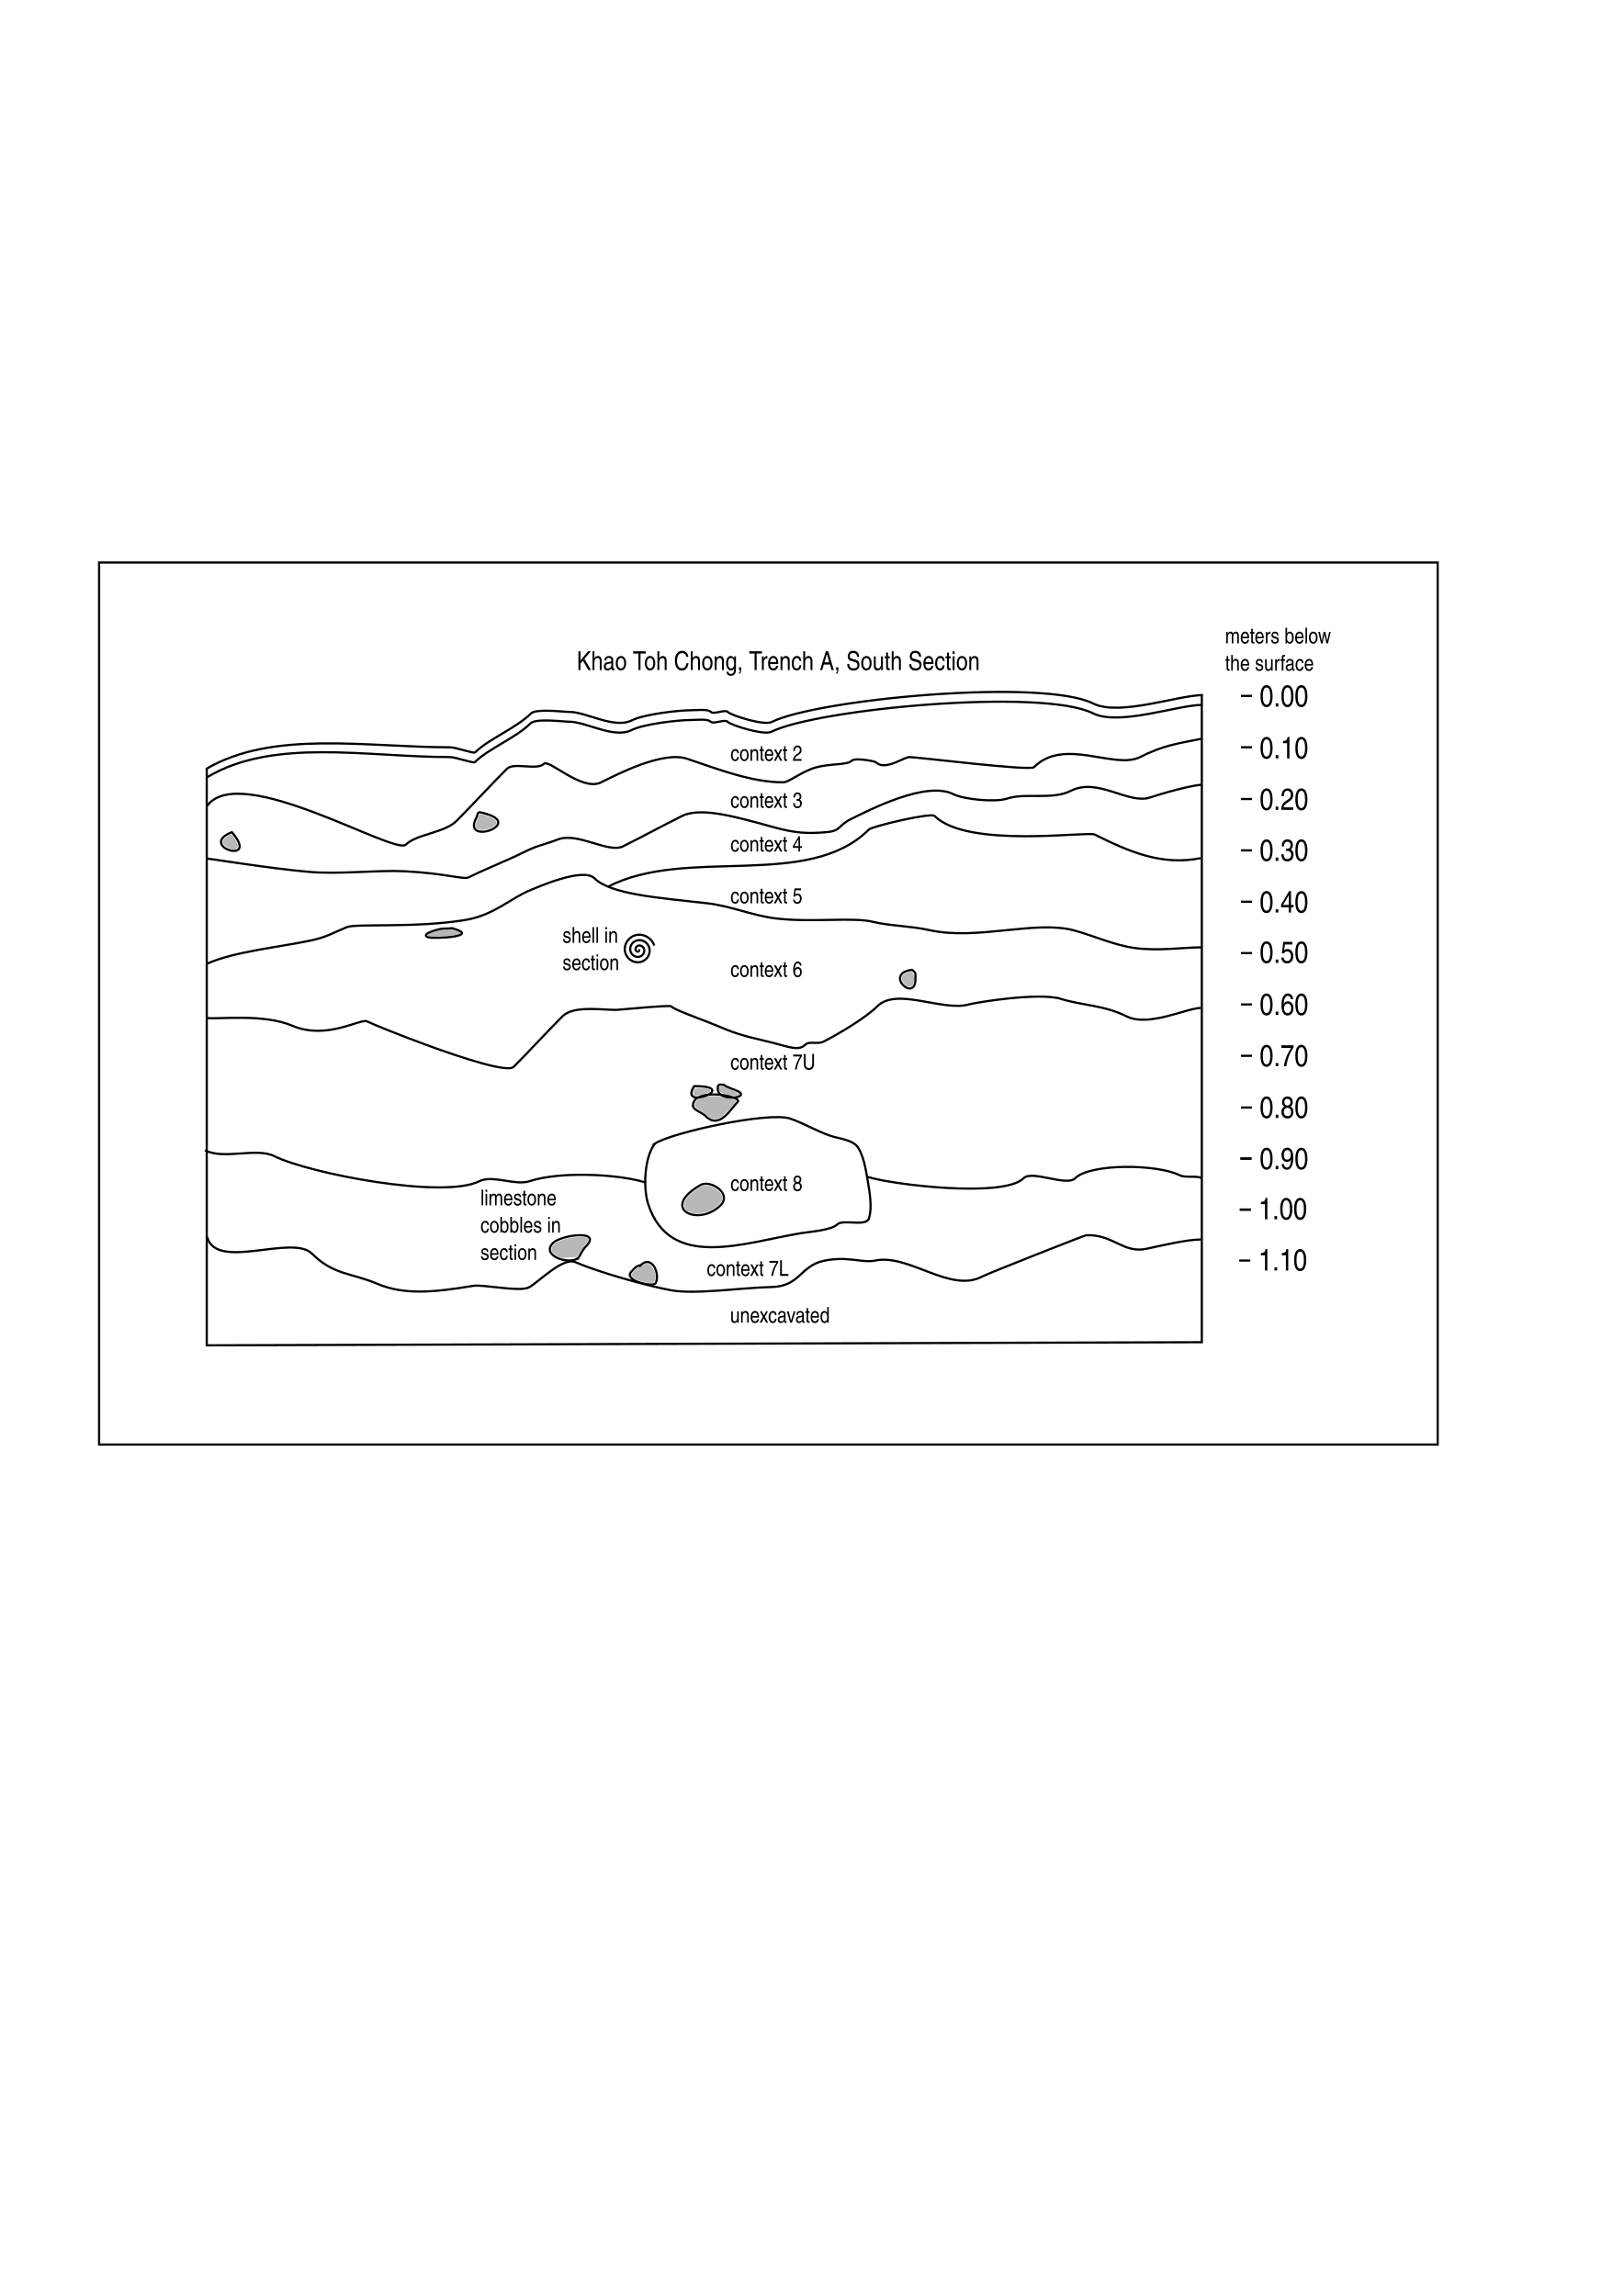
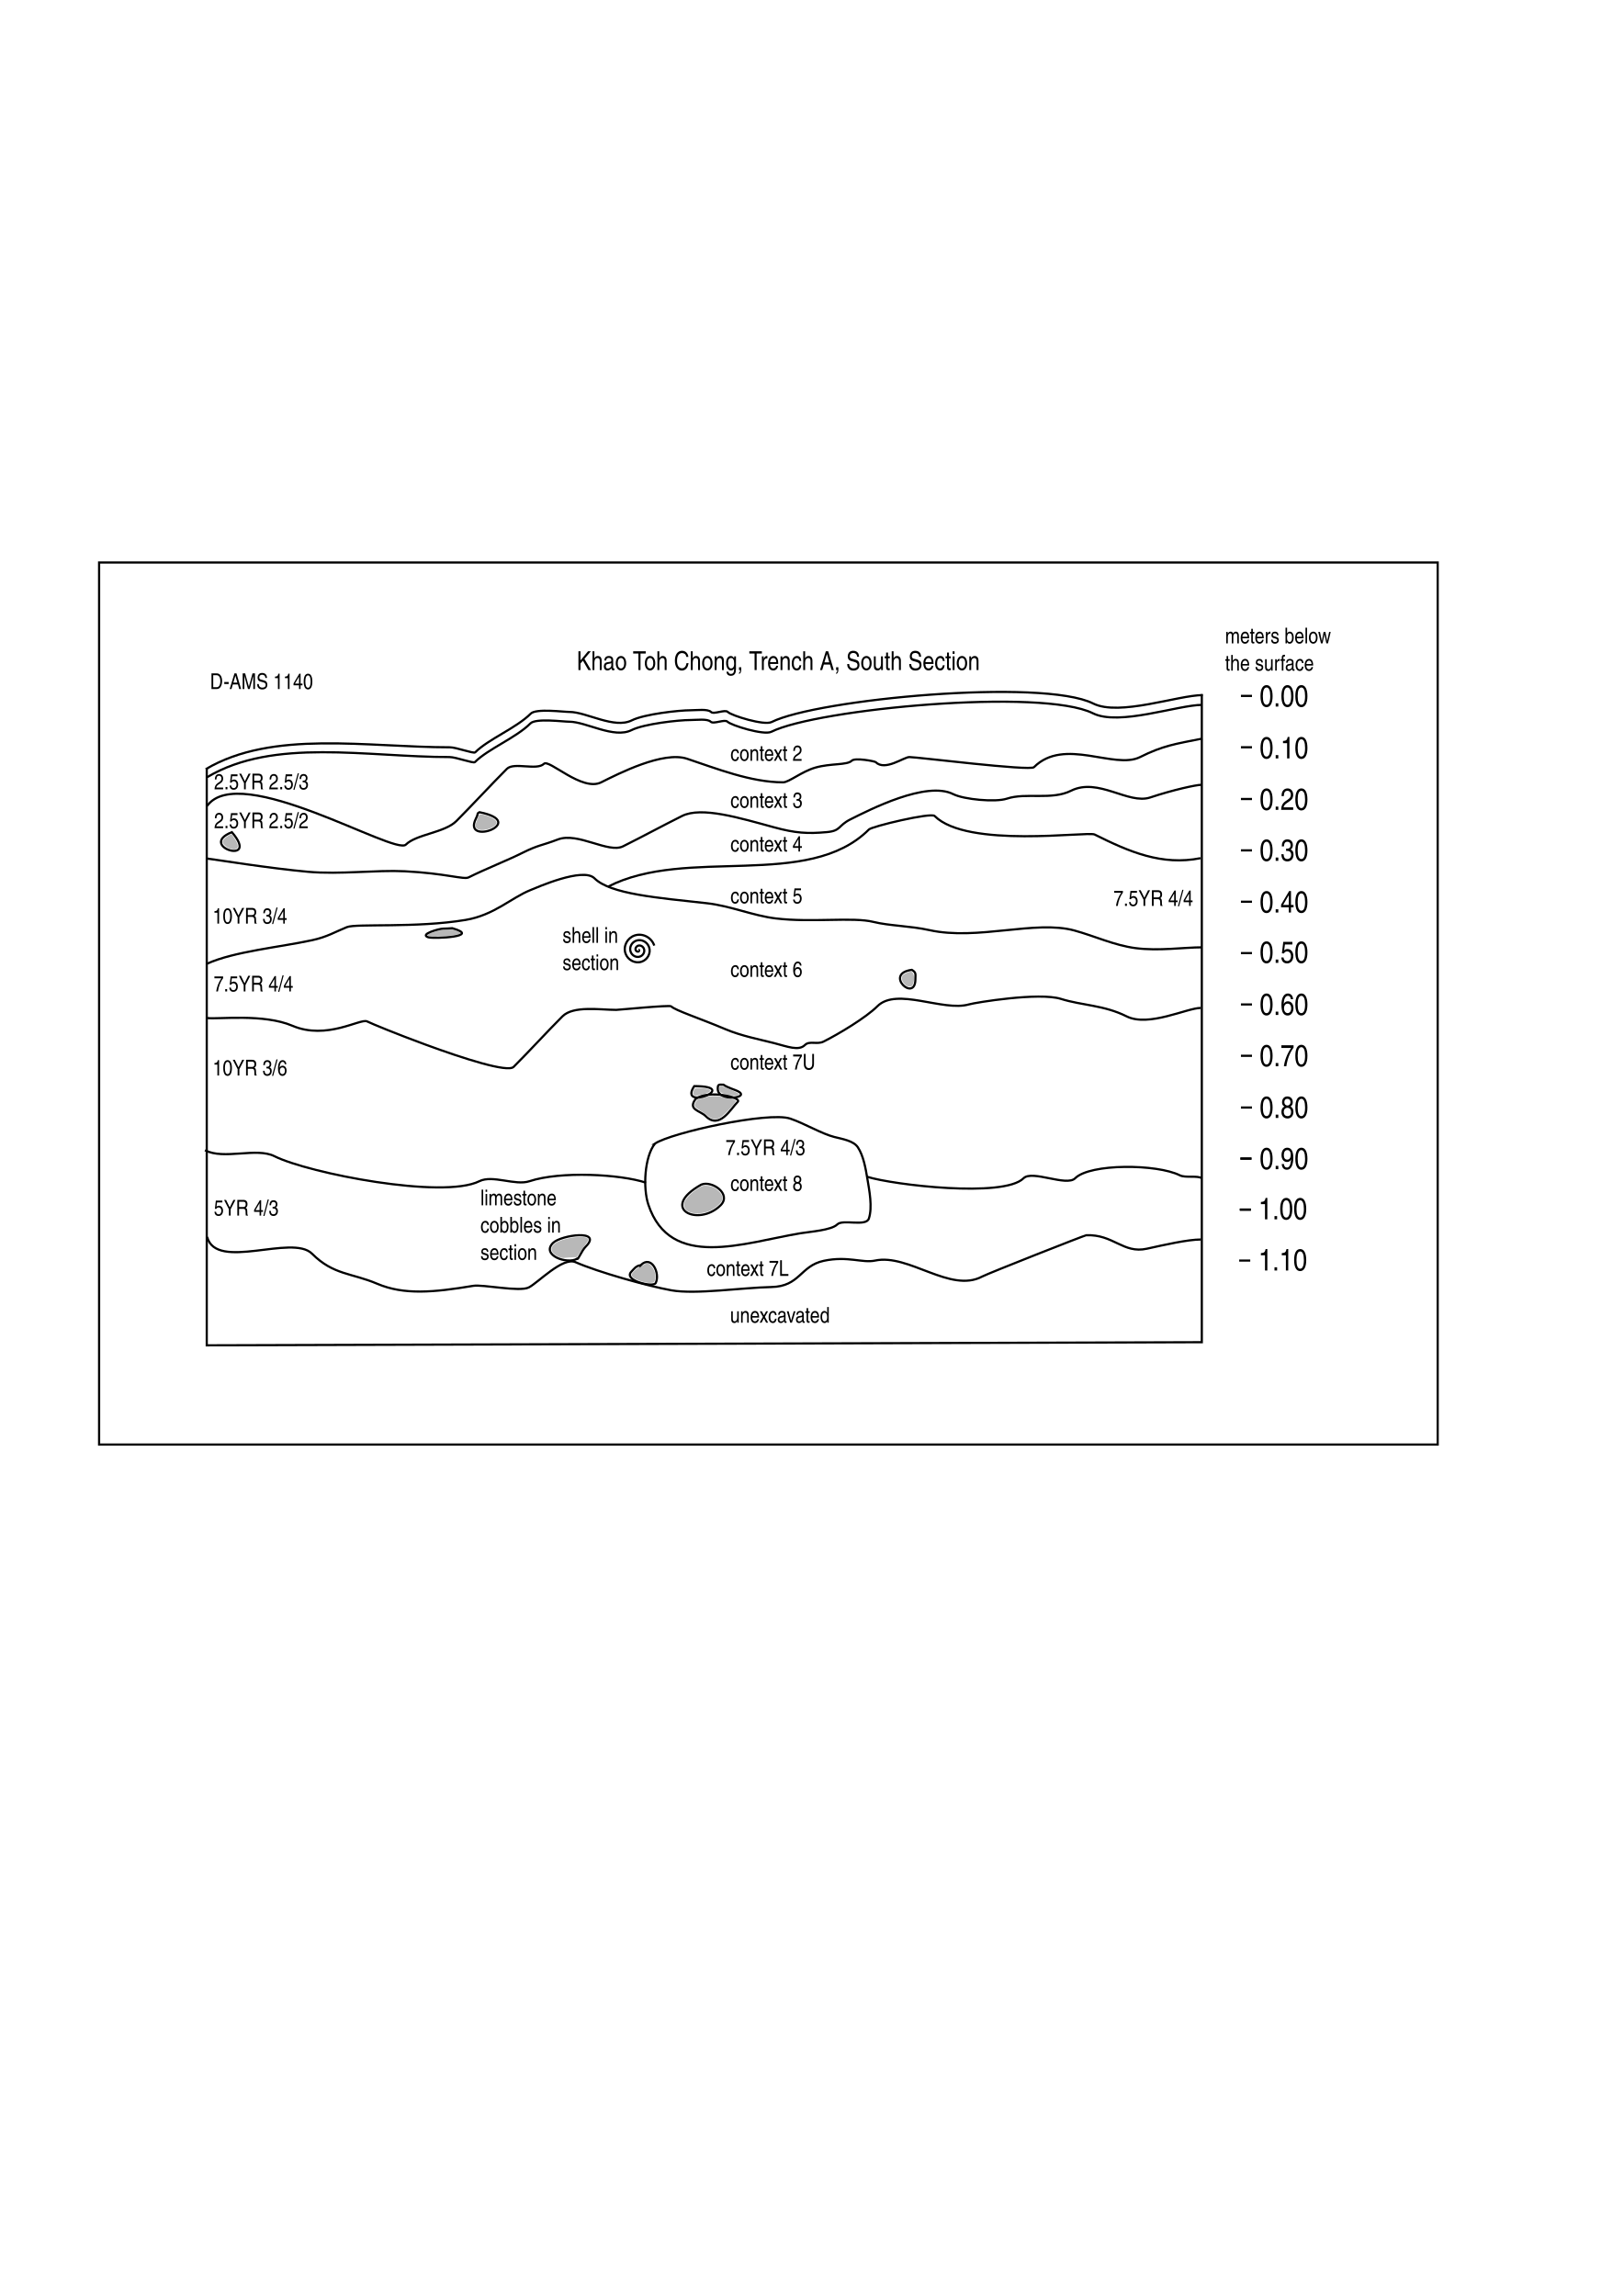
<svg xmlns="http://www.w3.org/2000/svg" width="744.094" height="1052.362" id="svg2" version="1.1" style="display:inline">
  <defs id="defs4">
    <pattern id="Strips1_1" patternTransform="translate(0,0) scale(10,10)" height="1" width="2" patternUnits="userSpaceOnUse">
      <rect id="rect4706" height="2" width="1" y="-0.5" x="0" style="fill:black;stroke:none" />
    </pattern>
    <clipPath id="clipPath3003" clipPathUnits="userSpaceOnUse">
      <path id="path3005" clip-rule="evenodd" d="m 0,0 612.72,0 0,842.16 L 0,842.16 0,0 z m 0,0 612.72,0 0,842.16 L 0,842.16 0,0 z" />
    </clipPath>
  </defs>
  <g id="layer2">
    <path style="fill:none;stroke:#000000;stroke-width:1px;stroke-linecap:butt;stroke-linejoin:miter;stroke-opacity:1" d="m 94.748,352.328 0,264.296 456.008,-1.431 0,-297.043" id="path3080" />
    <path style="fill:none;stroke:#000000;stroke-width:1px;stroke-linecap:butt;stroke-linejoin:miter;stroke-opacity:1" d="m 94.923,566.942 c 4.199,15.774 38.966,-1.417 48.062,7.679 9.827,9.827 18.105,8.772 29.863,13.778 12.275,5.226 25.827,3.997 43.996,0.961 4.477,-0.748 21.16,2.894 25.48,0.734 4.191,-2.095 15.552,-14.161 21.419,-11.576 10.134,4.466 32.804,10.887 43.91,12.886 11.106,2 32.512,-1.232 45.784,-1.495 13.273,-0.264 13.149,-9.706 24.114,-12.03 10.965,-2.324 17.651,1.144 23.434,-0.094 15.454,-3.308 34.461,15.066 49.08,7.33 2.925,-1.548 47.013,-18.914 47.703,-18.944 12.415,-0.54 16.938,8.56 27.782,6.174 7.904,-1.739 18.726,-4.226 24.809,-4.226" id="path3088" />
    <path style="fill:none;stroke:#000000;stroke-width:1px;stroke-linecap:butt;stroke-linejoin:miter;stroke-opacity:1" d="m 95.035,466.616 c 4.958,0.641 25.688,-2.116 38.973,3.541 15.757,6.709 31.198,-3.513 34.229,-1.998 2.13,1.065 13.674,5.814 26.627,10.576 17.604,6.472 37.81,12.965 40.514,10.261 7.704,-7.704 14.992,-15.764 22.38,-23.152 5.02,-5.02 17.24,-2.973 24.657,-2.973 1.105,0 24.461,-2.323 25.164,-1.619 1.869,1.869 12.627,5.306 24.789,10.441 7.495,3.164 15.523,4.655 22.333,6.402 6.155,1.58 11.315,3.74 14.186,0.868 2.051,-2.051 5.586,-0.092 8.489,-1.543 7.05,-3.525 19.535,-11.045 24.695,-16.206 8.87,-8.87 30.045,2.57 41.965,-0.848 3.01,-0.863 32.136,-5.666 42.154,-2.53 9.774,3.059 19.705,2.812 30.098,8.008 10.091,5.046 27.691,-3.859 33.956,-3.859" id="path3090" />
    <path style="fill:none;stroke:#000000;stroke-width:1px;stroke-linecap:butt;stroke-linejoin:miter;stroke-opacity:1" d="m 94.836,441.722 c 12.474,-5.631 33.353,-7.566 48.227,-10.793 6.896,-1.496 10.427,-3.779 15.914,-5.986 4.301,-1.73 31.681,0.501 54.393,-3.298 13.06,-2.184 20.929,-10.146 29.726,-13.68 2.815,-1.131 24.085,-10.643 29.326,-5.402 7.246,7.246 28.955,8.93 51.456,11.423 10.956,1.214 21.022,5.687 31.617,6.97 16.529,2.001 35.436,-0.74 44.782,1.597 7.178,1.794 16.894,1.824 25.619,3.758 22.119,4.901 48.559,-4.73 66.47,0.177 9.19,2.518 18.332,6.816 28.035,8.083 10.692,1.397 21.89,-0.366 30.617,-0.366" id="path3092" />
    <path style="fill:none;stroke:#000000;stroke-width:1px;stroke-linecap:butt;stroke-linejoin:miter;stroke-opacity:1" d="m 94.836,393.501 c 4.186,0.507 28.825,4.525 46.472,6.092 14.485,1.286 31.167,-0.908 44.158,-0.252 18.708,0.945 27.048,3.919 29.253,2.816 7.595,-3.798 17.732,-7.778 24.519,-11.171 7.645,-3.823 8.816,-3.305 16.383,-6.212 9.203,-3.535 23.148,6.511 29.921,3.125 9.483,-4.742 17.808,-9.29 27.011,-13.891 8.949,-4.474 26.435,0.911 42.183,5.19 9.827,2.67 15.266,2.996 24.161,2.199 6.589,-0.591 5.028,-2.944 10.829,-5.845 8.914,-4.457 34.758,-17.735 47.076,-11.576 4.969,2.484 19.418,3.821 24.619,2.087 8.761,-2.92 20.51,0.815 29.402,-3.631 12.438,-6.219 26.27,6.421 36.271,3.087 10.381,-3.46 21.091,-5.807 23.481,-5.807" id="path3096" />
    <path style="fill:none;stroke:#000000;stroke-width:1px;stroke-linecap:butt;stroke-linejoin:miter;stroke-opacity:1" d="m 278.596,406.421 c 36.088,-18.615 91.728,1.652 119.619,-26.239 1.405,-1.405 28.385,-7.887 30.098,-6.174 14.994,14.994 70.153,6.908 73.315,8.489 15.855,7.928 30.823,14.386 48.543,10.842" id="path3098" />
    <path style="fill:none;stroke:#000000;stroke-width:1px;stroke-linecap:butt;stroke-linejoin:miter;stroke-opacity:1" d="m 94.923,369.378 c 14.888,-20.57 86.026,22.788 91.065,17.75 4.767,-4.767 17.78,-5.432 23.152,-10.804 7.01,-7.01 15.919,-16.691 23.152,-23.924 3.216,-3.216 13.763,0.9 16.978,-2.315 2.298,-2.298 17.468,12.874 26.239,8.489 8.047,-4.023 28.431,-14.447 39.358,-10.804 13.358,4.453 29.251,10.804 43.989,10.804 2.703,0 8.53,-4.947 14.793,-6.746 7.06,-2.028 14.565,-1.042 16.696,-3.172 1.479,-1.479 10.543,0.244 10.956,0.658 4.252,4.252 12.884,-2.315 15.435,-2.315 3.809,0 55.241,6.498 57.108,4.63 13.871,-13.871 36.81,1.274 48.619,-4.63 10.499,-5.25 15.922,-5.963 28.554,-8.489" id="path3100" />
    <path style="fill:none;stroke:#000000;stroke-width:1px;stroke-linecap:butt;stroke-linejoin:miter;stroke-opacity:1" d="m 95.01,356.171 c 30.599,-18.144 73.08,-9.174 111.043,-9.174 2.879,0 10.89,3.001 11.576,2.315 6.095,-6.095 18.853,-11.135 25.467,-17.75 2.458,-2.458 14.934,-0.772 17.75,-0.772 7.776,0 20.473,7.899 28.554,3.859 5.756,-2.878 21.574,-4.63 27.011,-4.63 2.762,0 7.807,-0.682 9.261,0.772 1.286,1.286 6.431,-1.286 7.717,0 1.688,1.688 16.664,6.331 20.065,4.63 20.908,-10.454 124.042,-20.169 147.401,-8.489 11.94,5.97 39.002,-3.859 50.163,-3.859" id="path3102" />
    <path style="fill:none;stroke:#000000;stroke-width:1px;stroke-linecap:butt;stroke-linejoin:miter;stroke-opacity:1" d="m 94.286,352.554 c 30.599,-18.144 73.939,-10.033 111.901,-10.033 2.879,0 10.89,3.001 11.576,2.315 6.095,-6.095 18.853,-11.135 25.467,-17.75 2.458,-2.458 14.934,-0.772 17.75,-0.772 7.776,0 20.473,7.899 28.554,3.859 5.756,-2.878 21.574,-4.63 27.011,-4.63 2.762,0 7.807,-0.682 9.261,0.772 1.286,1.286 6.431,-1.286 7.717,0 1.688,1.688 16.664,6.331 20.065,4.63 20.908,-10.454 124.042,-20.169 147.401,-8.489 11.94,5.97 39.002,-3.859 50.163,-3.859" id="path3102-1" />
    <path style="fill:none;stroke:#000000;stroke-width:1px;stroke-linecap:butt;stroke-linejoin:miter;stroke-opacity:1" id="path3193" d="m 292.638,435.37 c 0.361,-0.098 0.311,0.438 0.163,0.599 -0.398,0.438 -1.088,0.152 -1.362,-0.272 -0.491,-0.759 -0.038,-1.741 0.708,-2.125 1.095,-0.564 2.405,0.074 2.888,1.144 0.644,1.426 -0.185,3.073 -1.58,3.651 -1.755,0.728 -3.743,-0.296 -4.414,-2.016 -0.813,-2.083 0.406,-4.414 2.452,-5.177 2.411,-0.899 5.086,0.516 5.94,2.888 0.986,2.738 -0.626,5.758 -3.324,6.703 -3.066,1.074 -6.431,-0.736 -7.466,-3.76 -1.161,-3.393 0.846,-7.103 4.196,-8.229 3.72,-1.249 7.776,0.955 8.992,4.632" />
    <path style="fill:none;stroke:#000000;stroke-width:1px;stroke-linecap:butt;stroke-linejoin:miter;stroke-opacity:1" d="m 106.265,381.42 c 13.313,15.568 -16.177,6.471 0,0 z" id="path3197" />
    <path style="fill:none;stroke:#000000;stroke-width:1px;stroke-linecap:butt;stroke-linejoin:miter;stroke-opacity:1" d="m 219.724,372.265 c -1.445,0.899 -0.186,0.045 -1.635,2.943 -6.474,12.948 24.677,1.666 1.635,-2.943 z" id="path3199" />
    <path style="fill:none;stroke:#000000;stroke-width:1px;stroke-linecap:butt;stroke-linejoin:miter;stroke-opacity:1" d="m 318.142,497.821 c -7.742,11.809 22.08,0 0,0 z" id="path3201" />
    <path style="fill:none;stroke:#000000;stroke-width:1px;stroke-linecap:butt;stroke-linejoin:miter;stroke-opacity:1" d="m 331.547,497.167 c -2.312,-0.126 -2.616,-0.124 -2.616,1.962 0,6.124 15.402,4.104 9.155,0.981 -1.271,-0.636 -4.808,-1.644 -6.539,-2.943 z" id="path3203" />
    <path style="fill:none;stroke:#000000;stroke-width:1px;stroke-linecap:butt;stroke-linejoin:miter;stroke-opacity:1" d="m 318.796,503.707 c -3.806,4.973 1.991,5.261 4.578,7.847 6.321,6.321 11.422,-3.248 14.714,-6.539 2.039,-2.039 -13.42,-5.711 -19.291,-1.308 z" id="path3205" />
    <path style="fill:none;stroke:#000000;stroke-width:1px;stroke-linecap:butt;stroke-linejoin:miter;stroke-opacity:1" d="m 321.411,542.943 c -19.741,11.048 -1.347,19.657 8.828,9.482 5.151,-5.151 -3.932,-11.44 -8.828,-9.482 z" id="path3207" />
    <path style="fill:none;stroke:#000000;stroke-width:1px;stroke-linecap:butt;stroke-linejoin:miter;stroke-opacity:1" d="m 264.519,576.91 c 0.258,1.007 1.938,-3.573 3.924,-5.558 7.965,-7.965 -11.316,-5.36 -15.041,-1.635 -5.57,5.57 6.508,9.959 11.117,7.193 z" id="path3209" />
    <path style="fill:none;stroke:#000000;stroke-width:1px;stroke-linecap:butt;stroke-linejoin:miter;stroke-opacity:1" d="m 293.619,579.891 c -2.278,0.287 -3.267,1.959 -4.251,2.943 -4.04,4.04 10.01,7.445 11.117,5.232 2.184,-4.367 -1.914,-13.126 -6.866,-8.174 z" id="path3211" />
    <path style="fill:none;stroke:#000000;stroke-width:1px;stroke-linecap:butt;stroke-linejoin:miter;stroke-opacity:1" d="m 417.867,444.525 c -13.096,1.723 1.635,15.291 1.635,4.251 0,-2.314 0.443,-3.004 -1.635,-4.251 z" id="path3213" />
    <path style="opacity:0.649;fill:url(#Strips1_1);fill-opacity:1;stroke:#000000;stroke-width:1.308;stroke-miterlimit:4;stroke-opacity:0.392;stroke-dasharray:none;stroke-dashoffset:0" d="" id="path3217" />
    <path style="fill:#000000;fill-opacity:0.281;stroke:#000000;stroke-width:0;stroke-miterlimit:4;stroke-opacity:0.111;stroke-dasharray:none" d="m 105.514,389.025 c -1.475,-0.391 -3.5,-2.192 -3.5,-3.112 0,-0.805 1.4,-2.243 2.955,-3.037 l 1.165,-0.594 1.034,1.526 c 2.09,3.084 2.374,4.837 0.877,5.412 -0.645,0.247 -0.953,0.224 -2.531,-0.195 l 0,0 z" id="path5284" />
    <path style="fill:#000000;fill-opacity:0.281;stroke:#000000;stroke-width:0;stroke-miterlimit:4;stroke-opacity:0.111;stroke-dasharray:none;stroke-dashoffset:0" d="m 219.163,380.128 c -1.487,-0.67 -1.609,-1.615 -0.556,-4.3 0.488,-1.245 0.991,-2.382 1.117,-2.526 0.126,-0.144 0.95,-0.083 1.831,0.135 3.5,0.868 6.016,2.375 6.016,3.604 0,2.081 -5.864,4.233 -8.408,3.086 z" id="path5286" />
    <path style="fill:#000000;fill-opacity:0.281;stroke:#000000;stroke-width:0;stroke-miterlimit:4;stroke-opacity:0.111;stroke-dasharray:none;stroke-dashoffset:0" d="m 415.078,451.617 c -1.78,-1.505 -2.342,-3.719 -1.204,-4.749 0.673,-0.609 2.766,-1.535 3.469,-1.535 1.46,0 2.052,3.29 1.031,5.732 -0.407,0.974 -0.626,1.132 -1.553,1.123 -0.594,-0.006 -1.378,-0.263 -1.743,-0.572 l 0,0 z" id="path5288" />
    <path style="fill:#000000;fill-opacity:0.281;stroke:#000000;stroke-width:0;stroke-miterlimit:4;stroke-opacity:0.111;stroke-dasharray:none;stroke-dashoffset:0" d="m 325.825,512.466 c -0.54,-0.288 -1.436,-0.92 -1.993,-1.404 -0.557,-0.484 -1.918,-1.43 -3.026,-2.103 -2.516,-1.529 -2.87,-2.116 -2.134,-3.542 0.702,-1.358 1.368,-1.86 2.487,-1.873 0.491,-0.006 1.521,-0.268 2.289,-0.583 1.825,-0.748 5.781,-0.757 7.772,-0.018 0.809,0.3 2.269,0.638 3.245,0.75 0.975,0.112 2.048,0.351 2.383,0.531 0.571,0.306 0.542,0.413 -0.465,1.691 -2.232,2.832 -5.256,5.779 -6.596,6.427 -1.651,0.799 -2.637,0.83 -3.962,0.122 z" id="path5290" />
    <path style="fill:#000000;fill-opacity:0.281;stroke:#000000;stroke-width:0;stroke-miterlimit:4;stroke-opacity:0.111;stroke-dasharray:none;stroke-dashoffset:0" d="m 317.835,501.761 c -0.361,-0.435 -0.356,-0.727 0.03,-1.745 0.458,-1.207 0.489,-1.224 2.414,-1.309 2.295,-0.101 5.219,0.554 5.219,1.169 0,0.552 -1.206,1.182 -3.27,1.709 -2.766,0.706 -3.915,0.752 -4.394,0.175 l 0,0 z" id="path5292" />
    <path style="fill:#000000;fill-opacity:0.281;stroke:#000000;stroke-width:0;stroke-miterlimit:4;stroke-opacity:0.111;stroke-dasharray:none;stroke-dashoffset:0" d="m 332.905,501.605 c -2.585,-0.579 -3.32,-1.171 -3.32,-2.676 0,-1.161 0.732,-1.402 2.225,-0.732 0.664,0.298 2.447,1.069 3.962,1.713 2.903,1.234 3.48,1.776 2.245,2.106 -1.106,0.296 -2.428,0.19 -5.113,-0.412 z" id="path5294" />
    <path style="fill:#000000;fill-opacity:0.281;stroke:#000000;stroke-width:0;stroke-miterlimit:4;stroke-opacity:0.111;stroke-dasharray:none;stroke-dashoffset:0" d="m 316.422,555.709 c -0.676,-0.241 -1.471,-0.639 -1.767,-0.885 -0.795,-0.66 -1.412,-2.357 -1.183,-3.256 0.54,-2.119 3.254,-4.938 6.893,-7.162 1.541,-0.942 1.939,-1.043 3.597,-0.918 2.271,0.171 3.942,0.935 5.456,2.494 1.554,1.6 1.972,2.942 1.368,4.389 -0.468,1.119 -2.318,2.81 -4.469,4.083 -2.713,1.606 -7.283,2.185 -9.894,1.253 z" id="path5296" />
    <path style="fill:#000000;fill-opacity:0.281;stroke:#000000;stroke-width:0;stroke-miterlimit:4;stroke-opacity:0.111;stroke-dasharray:none;stroke-dashoffset:0" d="m 296.888,588.003 c -3.903,-0.598 -7.52,-2.384 -7.52,-3.712 0,-0.67 3.035,-3.591 3.732,-3.591 0.269,0 1.032,-0.368 1.694,-0.817 0.662,-0.45 1.458,-0.817 1.769,-0.817 1.475,0 3.31,2.518 3.747,5.143 0.294,1.765 -0.295,3.685 -1.131,3.685 -0.331,0 -0.798,0.053 -1.037,0.118 -0.239,0.065 -0.803,0.061 -1.253,-0.008 z" id="path5298" />
    <path style="fill:#000000;fill-opacity:0.281;stroke:#000000;stroke-width:0;stroke-miterlimit:4;stroke-opacity:0.111;stroke-dasharray:none;stroke-dashoffset:0" d="m 255.83,575.962 c -4.069,-1.892 -4.061,-4.962 0.017,-6.891 4.274,-2.022 12.035,-2.843 13.455,-1.423 0.523,0.524 0.504,0.629 -0.325,1.798 -0.485,0.683 -1.746,2.493 -2.803,4.021 l -1.921,2.779 -1.747,0.013 c -0.961,0.007 -2.483,0.116 -3.382,0.243 -1.348,0.19 -1.926,0.095 -3.293,-0.541 z" id="path5300" />
    <path style="fill:none;stroke:#000000;stroke-width:1px;stroke-linecap:butt;stroke-linejoin:miter;stroke-opacity:1" d="m 568.437,531.009 c 5.068,0 5.068,0 5.068,0" id="path5347" />
    <path style="fill:none;stroke:#000000;stroke-width:1px;stroke-linecap:butt;stroke-linejoin:miter;stroke-opacity:1" d="m 568.682,318.969 c 5.068,0 5.068,0 5.068,0" id="path5347-4" />
    <path style="fill:none;stroke:#000000;stroke-width:1px;stroke-linecap:butt;stroke-linejoin:miter;stroke-opacity:1" d="m 568.682,342.511 c 5.068,0 5.068,0 5.068,0" id="path5347-7-7" />
    <path style="fill:none;stroke:#000000;stroke-width:1px;stroke-linecap:butt;stroke-linejoin:miter;stroke-opacity:1" d="m 568.682,366.216 c 5.068,0 5.068,0 5.068,0" id="path5347-8" />
    <path style="fill:none;stroke:#000000;stroke-width:1px;stroke-linecap:butt;stroke-linejoin:miter;stroke-opacity:1" d="m 568.682,389.758 c 5.068,0 5.068,0 5.068,0" id="path5347-7-70" />
    <path style="fill:none;stroke:#000000;stroke-width:1px;stroke-linecap:butt;stroke-linejoin:miter;stroke-opacity:1" d="m 568.682,413.3 c 5.068,0 5.068,0 5.068,0" id="path5347-3" />
    <path style="fill:none;stroke:#000000;stroke-width:1px;stroke-linecap:butt;stroke-linejoin:miter;stroke-opacity:1" d="m 568.682,436.841 c 5.068,0 5.068,0 5.068,0" id="path5347-7-0" />
    <path style="fill:none;stroke:#000000;stroke-width:1px;stroke-linecap:butt;stroke-linejoin:miter;stroke-opacity:1" d="m 568.682,460.383 c 5.068,0 5.068,0 5.068,0" id="path5347-72" />
    <path style="fill:none;stroke:#000000;stroke-width:1px;stroke-linecap:butt;stroke-linejoin:miter;stroke-opacity:1" d="m 568.682,483.925 c 5.068,0 5.068,0 5.068,0" id="path5347-7-8" />
    <path style="fill:none;stroke:#000000;stroke-width:1px;stroke-linecap:butt;stroke-linejoin:miter;stroke-opacity:1" d="m 568.682,507.63 c 5.068,0 5.068,0 5.068,0" id="path5347-1" />
    <g id="g5479">
      <g transform="translate(-0.2312026,-0.1156013)" id="g5451">
        <path style="fill:none;stroke:#000000;stroke-width:1px;stroke-linecap:butt;stroke-linejoin:miter;stroke-opacity:1" d="m 568.437,554.551 c 5.068,0 5.068,0 5.068,0" id="path5347-7" />
        <path style="fill:none;stroke:#000000;stroke-width:1px;stroke-linecap:butt;stroke-linejoin:miter;stroke-opacity:1" d="m 568.682,531.172 c 5.068,0 5.068,0 5.068,0" id="path5347-7-78" />
      </g>
    </g>
    <g id="g5451-3" transform="translate(-0.5552573,23.22342)">
      <path id="path5347-7-1" d="m 568.437,554.551 c 5.068,0 5.068,0 5.068,0" style="fill:none;stroke:#000000;stroke-width:1px;stroke-linecap:butt;stroke-linejoin:miter;stroke-opacity:1" />
      <path id="path5347-7-78-5" d="m 568.682,531.172 c 5.068,0 5.068,0 5.068,0" style="fill:none;stroke:#000000;stroke-width:1px;stroke-linecap:butt;stroke-linejoin:miter;stroke-opacity:1" />
    </g>
    <path style="fill:none;stroke:#000000;stroke-width:1px;stroke-linecap:butt;stroke-linejoin:miter;stroke-opacity:1" d="m 300.146,524.159 c -4.804,6.029 -5.565,20.36 -3.032,27.96 10.074,30.223 43.678,17.48 69.731,13.138 4.286,-0.714 14.176,-1.375 16.843,-4.042 2.534,-2.534 13.197,1.17 14.485,-2.695 1.736,-5.206 0.2,-12.949 -0.674,-18.191 -0.807,-4.84 -1.816,-10.641 -4.379,-14.485 -1.967,-2.951 -6.886,-3.743 -10.78,-4.716 -5.742,-1.436 -13.873,-6.309 -20.212,-8.422 -10.047,-3.349 -54.495,6.461 -61.983,11.453 z" id="path5601" />
    <rect style="fill:none;stroke:#000000;stroke-width:1px;stroke-linecap:butt;stroke-linejoin:miter;stroke-opacity:1" id="rect5626" width="613.429" height="404.28" x="45.418" y="257.821" />
    <path style="fill:none;stroke:#000000;stroke-width:1px;stroke-linecap:butt;stroke-linejoin:miter;stroke-opacity:1" d="m 207.263,425.434 c -1.347,0.07 -2.762,0.219 -4.266,0.219 -1.666,0 -10.958,2.545 -6.781,3.937 2.406,0.802 24.787,-0.231 11.047,-4.156 z" id="path3086" />
    <path style="fill:none;stroke:#000000;stroke-width:0;stroke-miterlimit:4;stroke-opacity:0.111;stroke-dasharray:none;stroke-dashoffset:0" d="m 197.065,429.168 c -0.631,-0.101 -1.226,-0.315 -1.226,-0.44 0,-0.421 2.399,-1.443 4.922,-2.096 1.059,-0.274 1.665,-0.35 3.828,-0.482 l 2.57,-0.157 1.203,0.397 c 1.927,0.635 2.948,1.22 2.563,1.468 -0.62,0.401 -2.791,0.859 -5.407,1.142 -1.759,0.19 -7.592,0.306 -8.454,0.168 l 0,0 z" id="path3089" />
    <path style="fill:none;stroke:#000000;stroke-width:0;stroke-miterlimit:4;stroke-opacity:0.111;stroke-dasharray:none;stroke-dashoffset:0" d="m 197.065,429.168 c -0.631,-0.101 -1.226,-0.315 -1.226,-0.44 0,-0.421 2.399,-1.443 4.922,-2.096 1.059,-0.274 1.665,-0.35 3.828,-0.482 l 2.57,-0.157 1.203,0.397 c 1.927,0.635 2.948,1.22 2.563,1.468 -0.62,0.401 -2.791,0.859 -5.407,1.142 -1.759,0.19 -7.592,0.306 -8.454,0.168 l 0,0 z" id="path3091" />
    <path style="fill:#000000;fill-opacity:0.282;stroke:#000000;stroke-width:0;stroke-miterlimit:4;stroke-opacity:0.111;stroke-dasharray:none;stroke-dashoffset:0" d="m 197.065,429.168 c -0.631,-0.101 -1.226,-0.315 -1.226,-0.44 0,-0.421 2.399,-1.443 4.922,-2.096 1.059,-0.274 1.665,-0.35 3.828,-0.482 l 2.57,-0.157 1.203,0.397 c 1.927,0.635 2.948,1.22 2.563,1.468 -0.62,0.401 -2.791,0.859 -5.407,1.142 -1.759,0.19 -7.592,0.306 -8.454,0.168 l 0,0 z" id="path3093" />
  </g>
  <g id="layer3">
    <text xml:space="preserve" style="font-size:40px;font-style:normal;font-variant:normal;font-weight:normal;font-stretch:normal;line-height:125%;letter-spacing:0px;word-spacing:0px;fill:#000000;fill-opacity:1;stroke:none;font-family:Arial Narrow;-inkscape-font-specification:Arial Narrow" x="334.73" y="348.723" id="text3123">
      <tspan id="tspan3125" x="334.73" y="348.723" style="font-size:10px">context 2</tspan>
    </text>
    <text xml:space="preserve" style="font-size:40px;font-style:normal;font-variant:normal;font-weight:normal;font-stretch:normal;line-height:125%;letter-spacing:0px;word-spacing:0px;fill:#000000;fill-opacity:1;stroke:none;font-family:Arial Narrow;-inkscape-font-specification:Arial Narrow" x="334.73" y="370.242" id="text3123-0">
      <tspan id="tspan3125-2" x="334.73" y="370.242" style="font-size:10px">context 3</tspan>
    </text>
    <text xml:space="preserve" style="font-size:40px;font-style:normal;font-variant:normal;font-weight:normal;font-stretch:normal;line-height:125%;letter-spacing:0px;word-spacing:0px;fill:#000000;fill-opacity:1;stroke:none;font-family:Arial Narrow;-inkscape-font-specification:Arial Narrow" x="334.73" y="390.309" id="text3123-9">
      <tspan id="tspan3125-9" x="334.73" y="390.309" style="font-size:10px">context 4</tspan>
    </text>
    <text xml:space="preserve" style="font-size:40px;font-style:normal;font-variant:normal;font-weight:normal;font-stretch:normal;line-height:125%;letter-spacing:0px;word-spacing:0px;fill:#000000;fill-opacity:1;stroke:none;font-family:Arial Narrow;-inkscape-font-specification:Arial Narrow" x="334.73" y="414.056" id="text3123-1">
      <tspan id="tspan3125-7" x="334.73" y="414.056" style="font-size:10px">context 5</tspan>
    </text>
    <text xml:space="preserve" style="font-size:40px;font-style:normal;font-variant:normal;font-weight:normal;font-stretch:normal;line-height:125%;letter-spacing:0px;word-spacing:0px;fill:#000000;fill-opacity:1;stroke:none;font-family:Arial Narrow;-inkscape-font-specification:Arial Narrow" x="334.73" y="447.733" id="text3123-09">
      <tspan id="tspan3125-8" x="334.73" y="447.733" style="font-size:10px">context 6</tspan>
    </text>
    <text xml:space="preserve" style="font-size:40px;font-style:normal;font-variant:normal;font-weight:normal;font-stretch:normal;line-height:125%;letter-spacing:0px;word-spacing:0px;fill:#000000;fill-opacity:1;stroke:none;font-family:Arial Narrow;-inkscape-font-specification:Arial Narrow" x="334.73" y="490.24" id="text3123-3">
      <tspan id="tspan3125-3" x="334.73" y="490.24" style="font-size:10px">context 7U</tspan>
    </text>
    <text xml:space="preserve" style="font-size:40px;font-style:normal;font-variant:normal;font-weight:normal;font-stretch:normal;line-height:125%;letter-spacing:0px;word-spacing:0px;fill:#000000;fill-opacity:1;stroke:none;font-family:Arial Narrow;-inkscape-font-specification:Arial Narrow" x="334.73" y="545.824" id="text3123-2">
      <tspan id="tspan3125-22" x="334.73" y="545.824" style="font-size:10px">context 8</tspan>
    </text>
    <text xml:space="preserve" style="font-size:40px;font-style:normal;font-variant:normal;font-weight:normal;font-stretch:normal;line-height:125%;letter-spacing:0px;word-spacing:0px;fill:#000000;fill-opacity:1;stroke:none;font-family:Arial Narrow;-inkscape-font-specification:Arial Narrow" x="334.535" y="606.253" id="text3123-3-7">
      <tspan id="tspan3125-3-5" x="334.535" y="606.253" style="font-size:10px">unexcavated</tspan>
    </text>
    <text xml:space="preserve" style="font-size:40px;font-style:normal;font-variant:normal;font-weight:normal;font-stretch:normal;line-height:125%;letter-spacing:0px;word-spacing:0px;fill:#000000;fill-opacity:1;stroke:none;font-family:Arial Narrow;-inkscape-font-specification:Arial Narrow" x="220.161" y="552.452" id="text3123-3-3">
      <tspan id="tspan3125-3-1" x="220.161" y="552.452" style="font-size:10px">limestone </tspan>
      <tspan x="220.161" y="564.952" style="font-size:10px" id="tspan5624">cobbles in </tspan>
      <tspan x="220.161" y="577.452" style="font-size:10px" id="tspan3115">section</tspan>
    </text>
    <text xml:space="preserve" style="font-size:40px;font-style:normal;font-variant:normal;font-weight:normal;font-stretch:normal;line-height:125%;letter-spacing:0px;word-spacing:0px;fill:#000000;fill-opacity:1;stroke:none;font-family:Arial Narrow;-inkscape-font-specification:Arial Narrow" x="257.783" y="432.129" id="text3123-3-2">
      <tspan id="tspan3125-3-0" x="257.783" y="432.129" style="font-size:10px">shell in </tspan>
      <tspan x="257.783" y="444.629" style="font-size:10px" id="tspan3113">section</tspan>
    </text>
    <text xml:space="preserve" style="font-size:40px;font-style:normal;font-variant:normal;font-weight:normal;font-stretch:normal;line-height:125%;letter-spacing:0px;word-spacing:0px;fill:#000000;fill-opacity:1;stroke:none;font-family:Arial Narrow;-inkscape-font-specification:Arial Narrow" x="264.324" y="307.12" id="text5341">
      <tspan id="tspan5343" x="264.324" y="307.12" style="font-size:12px">Khao Toh Chong, Trench A, South Section</tspan>
    </text>
    <text xml:space="preserve" style="font-size:14px;font-style:normal;font-variant:normal;font-weight:normal;font-stretch:normal;text-align:start;line-height:125%;letter-spacing:0px;word-spacing:0px;writing-mode:lr-tb;text-anchor:start;fill:#000000;fill-opacity:1;stroke:none;font-family:Arial Narrow;-inkscape-font-specification:Arial Narrow" x="577.227" y="323.86" id="text5484">
      <tspan id="tspan5486" x="577.227" y="323.86" style="font-size:14px;font-style:normal;font-variant:normal;font-weight:normal;font-stretch:normal;text-align:start;line-height:125%;writing-mode:lr-tb;text-anchor:start;font-family:Arial Narrow;-inkscape-font-specification:Arial Narrow">0.00</tspan>
    </text>
    <text xml:space="preserve" style="font-size:14px;font-style:normal;font-variant:normal;font-weight:normal;font-stretch:normal;text-align:start;line-height:125%;letter-spacing:0px;word-spacing:0px;writing-mode:lr-tb;text-anchor:start;fill:#000000;fill-opacity:1;stroke:none;font-family:Arial Narrow;-inkscape-font-specification:Arial Narrow" x="577.227" y="347.606" id="text5484-2">
      <tspan id="tspan5486-5" x="577.227" y="347.606" style="font-size:14px;font-style:normal;font-variant:normal;font-weight:normal;font-stretch:normal;text-align:start;line-height:125%;writing-mode:lr-tb;text-anchor:start;font-family:Arial Narrow;-inkscape-font-specification:Arial Narrow">0.10</tspan>
    </text>
    <text xml:space="preserve" style="font-size:14px;font-style:normal;font-variant:normal;font-weight:normal;font-stretch:normal;text-align:start;line-height:125%;letter-spacing:0px;word-spacing:0px;writing-mode:lr-tb;text-anchor:start;fill:#000000;fill-opacity:1;stroke:none;font-family:Arial Narrow;-inkscape-font-specification:Arial Narrow" x="577.227" y="371.203" id="text5484-3">
      <tspan id="tspan5486-3" x="577.227" y="371.203" style="font-size:14px;font-style:normal;font-variant:normal;font-weight:normal;font-stretch:normal;text-align:start;line-height:125%;writing-mode:lr-tb;text-anchor:start;font-family:Arial Narrow;-inkscape-font-specification:Arial Narrow">0.20</tspan>
    </text>
    <text xml:space="preserve" style="font-size:14px;font-style:normal;font-variant:normal;font-weight:normal;font-stretch:normal;text-align:start;line-height:125%;letter-spacing:0px;word-spacing:0px;writing-mode:lr-tb;text-anchor:start;fill:#000000;fill-opacity:1;stroke:none;font-family:Arial Narrow;-inkscape-font-specification:Arial Narrow" x="577.227" y="394.559" id="text5484-37">
      <tspan id="tspan5486-6" x="577.227" y="394.559" style="font-size:14px;font-style:normal;font-variant:normal;font-weight:normal;font-stretch:normal;text-align:start;line-height:125%;writing-mode:lr-tb;text-anchor:start;font-family:Arial Narrow;-inkscape-font-specification:Arial Narrow">0.30</tspan>
    </text>
    <text xml:space="preserve" style="font-size:14px;font-style:normal;font-variant:normal;font-weight:normal;font-stretch:normal;text-align:start;line-height:125%;letter-spacing:0px;word-spacing:0px;writing-mode:lr-tb;text-anchor:start;fill:#000000;fill-opacity:1;stroke:none;font-family:Arial Narrow;-inkscape-font-specification:Arial Narrow" x="577.227" y="418.251" id="text5484-0">
      <tspan id="tspan5486-2" x="577.227" y="418.251" style="font-size:14px;font-style:normal;font-variant:normal;font-weight:normal;font-stretch:normal;text-align:start;line-height:125%;writing-mode:lr-tb;text-anchor:start;font-family:Arial Narrow;-inkscape-font-specification:Arial Narrow">0.40</tspan>
    </text>
    <text xml:space="preserve" style="font-size:14px;font-style:normal;font-variant:normal;font-weight:normal;font-stretch:normal;text-align:start;line-height:125%;letter-spacing:0px;word-spacing:0px;writing-mode:lr-tb;text-anchor:start;fill:#000000;fill-opacity:1;stroke:none;font-family:Arial Narrow;-inkscape-font-specification:Arial Narrow" x="577.227" y="441.311" id="text5484-8">
      <tspan id="tspan5486-26" x="577.227" y="441.311" style="font-size:14px;font-style:normal;font-variant:normal;font-weight:normal;font-stretch:normal;text-align:start;line-height:125%;writing-mode:lr-tb;text-anchor:start;font-family:Arial Narrow;-inkscape-font-specification:Arial Narrow">0.50</tspan>
    </text>
    <text xml:space="preserve" style="font-size:14px;font-style:normal;font-variant:normal;font-weight:normal;font-stretch:normal;text-align:start;line-height:125%;letter-spacing:0px;word-spacing:0px;writing-mode:lr-tb;text-anchor:start;fill:#000000;fill-opacity:1;stroke:none;font-family:Arial Narrow;-inkscape-font-specification:Arial Narrow" x="577.227" y="465.201" id="text5484-27">
      <tspan id="tspan5486-8" x="577.227" y="465.201" style="font-size:14px;font-style:normal;font-variant:normal;font-weight:normal;font-stretch:normal;text-align:start;line-height:125%;writing-mode:lr-tb;text-anchor:start;font-family:Arial Narrow;-inkscape-font-specification:Arial Narrow">0.60</tspan>
    </text>
    <text xml:space="preserve" style="font-size:14px;font-style:normal;font-variant:normal;font-weight:normal;font-stretch:normal;text-align:start;line-height:125%;letter-spacing:0px;word-spacing:0px;writing-mode:lr-tb;text-anchor:start;fill:#000000;fill-opacity:1;stroke:none;font-family:Arial Narrow;-inkscape-font-specification:Arial Narrow" x="577.227" y="488.718" id="text5484-34">
      <tspan id="tspan5486-4" x="577.227" y="488.718" style="font-size:14px;font-style:normal;font-variant:normal;font-weight:normal;font-stretch:normal;text-align:start;line-height:125%;writing-mode:lr-tb;text-anchor:start;font-family:Arial Narrow;-inkscape-font-specification:Arial Narrow">0.70</tspan>
    </text>
    <text xml:space="preserve" style="font-size:14px;font-style:normal;font-variant:normal;font-weight:normal;font-stretch:normal;text-align:start;line-height:125%;letter-spacing:0px;word-spacing:0px;writing-mode:lr-tb;text-anchor:start;fill:#000000;fill-opacity:1;stroke:none;font-family:Arial Narrow;-inkscape-font-specification:Arial Narrow" x="577.227" y="512.393" id="text5484-9">
      <tspan id="tspan5486-44" x="577.227" y="512.393" style="font-size:14px;font-style:normal;font-variant:normal;font-weight:normal;font-stretch:normal;text-align:start;line-height:125%;writing-mode:lr-tb;text-anchor:start;font-family:Arial Narrow;-inkscape-font-specification:Arial Narrow">0.80</tspan>
    </text>
    <text xml:space="preserve" style="font-size:14px;font-style:normal;font-variant:normal;font-weight:normal;font-stretch:normal;text-align:start;line-height:125%;letter-spacing:0px;word-spacing:0px;writing-mode:lr-tb;text-anchor:start;fill:#000000;fill-opacity:1;stroke:none;font-family:Arial Narrow;-inkscape-font-specification:Arial Narrow" x="577.227" y="535.888" id="text5484-5">
      <tspan id="tspan5486-1" x="577.227" y="535.888" style="font-size:14px;font-style:normal;font-variant:normal;font-weight:normal;font-stretch:normal;text-align:start;line-height:125%;writing-mode:lr-tb;text-anchor:start;font-family:Arial Narrow;-inkscape-font-specification:Arial Narrow">0.90</tspan>
    </text>
    <text xml:space="preserve" style="font-size:14px;font-style:normal;font-variant:normal;font-weight:normal;font-stretch:normal;text-align:start;line-height:125%;letter-spacing:0px;word-spacing:0px;writing-mode:lr-tb;text-anchor:start;fill:#000000;fill-opacity:1;stroke:none;font-family:Arial Narrow;-inkscape-font-specification:Arial Narrow" x="576.676" y="558.889" id="text5484-36">
      <tspan id="tspan5486-17" x="576.676" y="558.889" style="font-size:14px;font-style:normal;font-variant:normal;font-weight:normal;font-stretch:normal;text-align:start;line-height:125%;writing-mode:lr-tb;text-anchor:start;font-family:Arial Narrow;-inkscape-font-specification:Arial Narrow">1.00</tspan>
    </text>
    <text xml:space="preserve" style="font-size:14px;font-style:normal;font-variant:normal;font-weight:normal;font-stretch:normal;text-align:start;line-height:125%;letter-spacing:0px;word-spacing:0px;writing-mode:lr-tb;text-anchor:start;fill:#000000;fill-opacity:1;stroke:none;font-family:Arial Narrow;-inkscape-font-specification:Arial Narrow" x="576.676" y="582.34" id="text5484-32">
      <tspan id="tspan5486-43" x="576.676" y="582.34" style="font-size:14px;font-style:normal;font-variant:normal;font-weight:normal;font-stretch:normal;text-align:start;line-height:125%;writing-mode:lr-tb;text-anchor:start;font-family:Arial Narrow;-inkscape-font-specification:Arial Narrow">1.10</tspan>
    </text>
    <text xml:space="preserve" style="font-size:10px;font-style:normal;font-variant:normal;font-weight:normal;font-stretch:normal;text-align:start;line-height:125%;letter-spacing:0px;word-spacing:0px;writing-mode:lr-tb;text-anchor:start;fill:#000000;fill-opacity:1;stroke:none;font-family:Arial Narrow;-inkscape-font-specification:Arial Narrow" x="561.417" y="294.884" id="text5484-54">
      <tspan id="tspan5486-86" x="561.417" y="294.884" style="font-size:10px;font-style:normal;font-variant:normal;font-weight:normal;font-stretch:normal;text-align:start;line-height:125%;writing-mode:lr-tb;text-anchor:start;font-family:Arial Narrow;-inkscape-font-specification:Arial Narrow">meters below </tspan>
      <tspan x="561.417" y="307.384" style="font-size:10px;font-style:normal;font-variant:normal;font-weight:normal;font-stretch:normal;text-align:start;line-height:125%;writing-mode:lr-tb;text-anchor:start;font-family:Arial Narrow;-inkscape-font-specification:Arial Narrow" id="tspan3117">the surface</tspan>
    </text>
    <text xml:space="preserve" style="font-size:40px;font-style:normal;font-variant:normal;font-weight:normal;font-stretch:normal;line-height:125%;letter-spacing:0px;word-spacing:0px;fill:#000000;fill-opacity:1;stroke:none;display:inline;font-family:Arial Narrow;-inkscape-font-specification:Arial Narrow" x="323.888" y="584.8" id="text3123-3-1">
      <tspan id="tspan3125-3-7" x="323.888" y="584.8" style="font-size:10px">context 7L</tspan>
    </text>
    <path style="fill:none;stroke:#000000;stroke-width:1px;stroke-linecap:butt;stroke-linejoin:miter;stroke-opacity:1" d="m 93.946,527.213 c 8.605,4.505 23.543,-1.408 31.766,2.703 15.785,7.892 77.271,19.827 93.946,11.49 6.092,-3.046 16.468,2.17 22.98,0 14.174,-4.725 41.665,-3.234 53.394,0.676" id="path3109" />
    <path style="fill:none;stroke:#000000;stroke-width:1px;stroke-linecap:butt;stroke-linejoin:miter;stroke-opacity:1" d="m 397.41,539.379 c 11.85,3.709 62.573,9.745 71.642,0.676 3.943,-3.943 19.713,3.943 23.655,0 6.828,-6.828 37.463,-6.613 47.987,-1.352 2.538,1.269 8.079,-0.021 10.138,1.352" id="path3111" />
  </g>
+   <g id="layer1">
+     <text xml:space="preserve" style="font-size:40px;font-style:normal;font-variant:normal;font-weight:normal;font-stretch:normal;line-height:125%;letter-spacing:0px;word-spacing:0px;fill:#000000;fill-opacity:1;stroke:none;display:inline;font-family:Arial Narrow;-inkscape-font-specification:Arial Narrow" x="96.263" y="315.822" id="text3123-13">
+       <tspan id="tspan3125-87" x="96.263" y="315.822" style="font-size:10px">D-AMS 1140 </tspan>
+     </text>
+     <text xml:space="preserve" style="font-size:40px;font-style:normal;font-variant:normal;font-weight:normal;font-stretch:normal;line-height:125%;letter-spacing:0px;word-spacing:0px;fill:#000000;fill-opacity:1;stroke:none;display:inline;font-family:Arial Narrow;-inkscape-font-specification:Arial Narrow" x="98.105" y="361.795" id="text3123-13-3">
+       <tspan id="tspan3125-87-4" x="98.105" y="361.795" style="font-size:10px">2.5YR 2.5/3</tspan>
+     </text>
+     <text xml:space="preserve" style="font-size:40px;font-style:normal;font-variant:normal;font-weight:normal;font-stretch:normal;line-height:125%;letter-spacing:0px;word-spacing:0px;fill:#000000;fill-opacity:1;stroke:none;display:inline;font-family:Arial Narrow;-inkscape-font-specification:Arial Narrow" x="98.105" y="379.588" id="text3123-13-3-4">
+       <tspan id="tspan3125-87-4-6" x="98.105" y="379.588" style="font-size:10px">2.5YR 2.5/2</tspan>
+     </text>
+     <text xml:space="preserve" style="font-size:40px;font-style:normal;font-variant:normal;font-weight:normal;font-stretch:normal;line-height:125%;letter-spacing:0px;word-spacing:0px;fill:#000000;fill-opacity:1;stroke:none;display:inline;font-family:Arial Narrow;-inkscape-font-specification:Arial Narrow" x="97.455" y="423.327" id="text3123-13-3-0">
+       <tspan id="tspan3125-87-4-66" x="97.455" y="423.327" style="font-size:10px">10YR 3/4</tspan>
+     </text>
+     <text xml:space="preserve" style="font-size:40px;font-style:normal;font-variant:normal;font-weight:normal;font-stretch:normal;line-height:125%;letter-spacing:0px;word-spacing:0px;fill:#000000;fill-opacity:1;stroke:none;display:inline;font-family:Arial Narrow;-inkscape-font-specification:Arial Narrow" x="510.302" y="415.216" id="text3123-13-3-1">
+       <tspan id="tspan3125-87-4-8" x="510.302" y="415.216" style="font-size:10px">7.5YR 4/4</tspan>
+     </text>
+     <text xml:space="preserve" style="font-size:40px;font-style:normal;font-variant:normal;font-weight:normal;font-stretch:normal;line-height:125%;letter-spacing:0px;word-spacing:0px;fill:#000000;fill-opacity:1;stroke:none;display:inline;font-family:Arial Narrow;-inkscape-font-specification:Arial Narrow" x="97.958" y="454.416" id="text3123-13-3-49">
+       <tspan id="tspan3125-87-4-63" x="97.958" y="454.416" style="font-size:10px">7.5YR 4/4</tspan>
+     </text>
+     <text xml:space="preserve" style="font-size:40px;font-style:normal;font-variant:normal;font-weight:normal;font-stretch:normal;line-height:125%;letter-spacing:0px;word-spacing:0px;fill:#000000;fill-opacity:1;stroke:none;display:inline;font-family:Arial Narrow;-inkscape-font-specification:Arial Narrow" x="97.455" y="492.943" id="text3123-13-3-49-9">
+       <tspan id="tspan3125-87-4-63-1" x="97.455" y="492.943" style="font-size:10px">10YR 3/6</tspan>
+     </text>
+     <text xml:space="preserve" style="font-size:40px;font-style:normal;font-variant:normal;font-weight:normal;font-stretch:normal;line-height:125%;letter-spacing:0px;word-spacing:0px;fill:#000000;fill-opacity:1;stroke:none;display:inline;font-family:Arial Narrow;-inkscape-font-specification:Arial Narrow" x="332.533" y="529.44" id="text3123-13-3-49-3">
+       <tspan id="tspan3125-87-4-63-5" x="332.533" y="529.44" style="font-size:10px">7.5YR 4/3</tspan>
+     </text>
+     <text xml:space="preserve" style="font-size:40px;font-style:normal;font-variant:normal;font-weight:normal;font-stretch:normal;line-height:125%;letter-spacing:0px;word-spacing:0px;fill:#000000;fill-opacity:1;stroke:none;display:inline;font-family:Arial Narrow;-inkscape-font-specification:Arial Narrow" x="98.007" y="557.151" id="text3123-13-3-49-98">
+       <tspan id="tspan3125-87-4-63-4" x="98.007" y="557.151" style="font-size:10px">5YR 4/3</tspan>
+     </text>
+   </g>
+   <g id="layer4">
+     <g style="display:inline" id="g3146" transform="translate(119.2937,349.0741)">
+       <text id="text3150" style="font-size:15px;font-style:normal;font-weight:normal;text-align:start;text-anchor:start;fill:#000000;font-family:Times New Roman" y="12.732" x="57.3" xml:space="preserve"> </text>
+       <g id="g3207" transform="translate(13.84809,1.348377)">
+         <g id="g3223" />
+         <text id="text3213" style="font-size:15px;font-style:normal;font-weight:normal;text-align:start;text-anchor:start;fill:#000000;font-family:Times New Roman" y="12.732" x="72.6" xml:space="preserve"> </text>
+       </g>
+     </g>
+   </g>
</svg>
